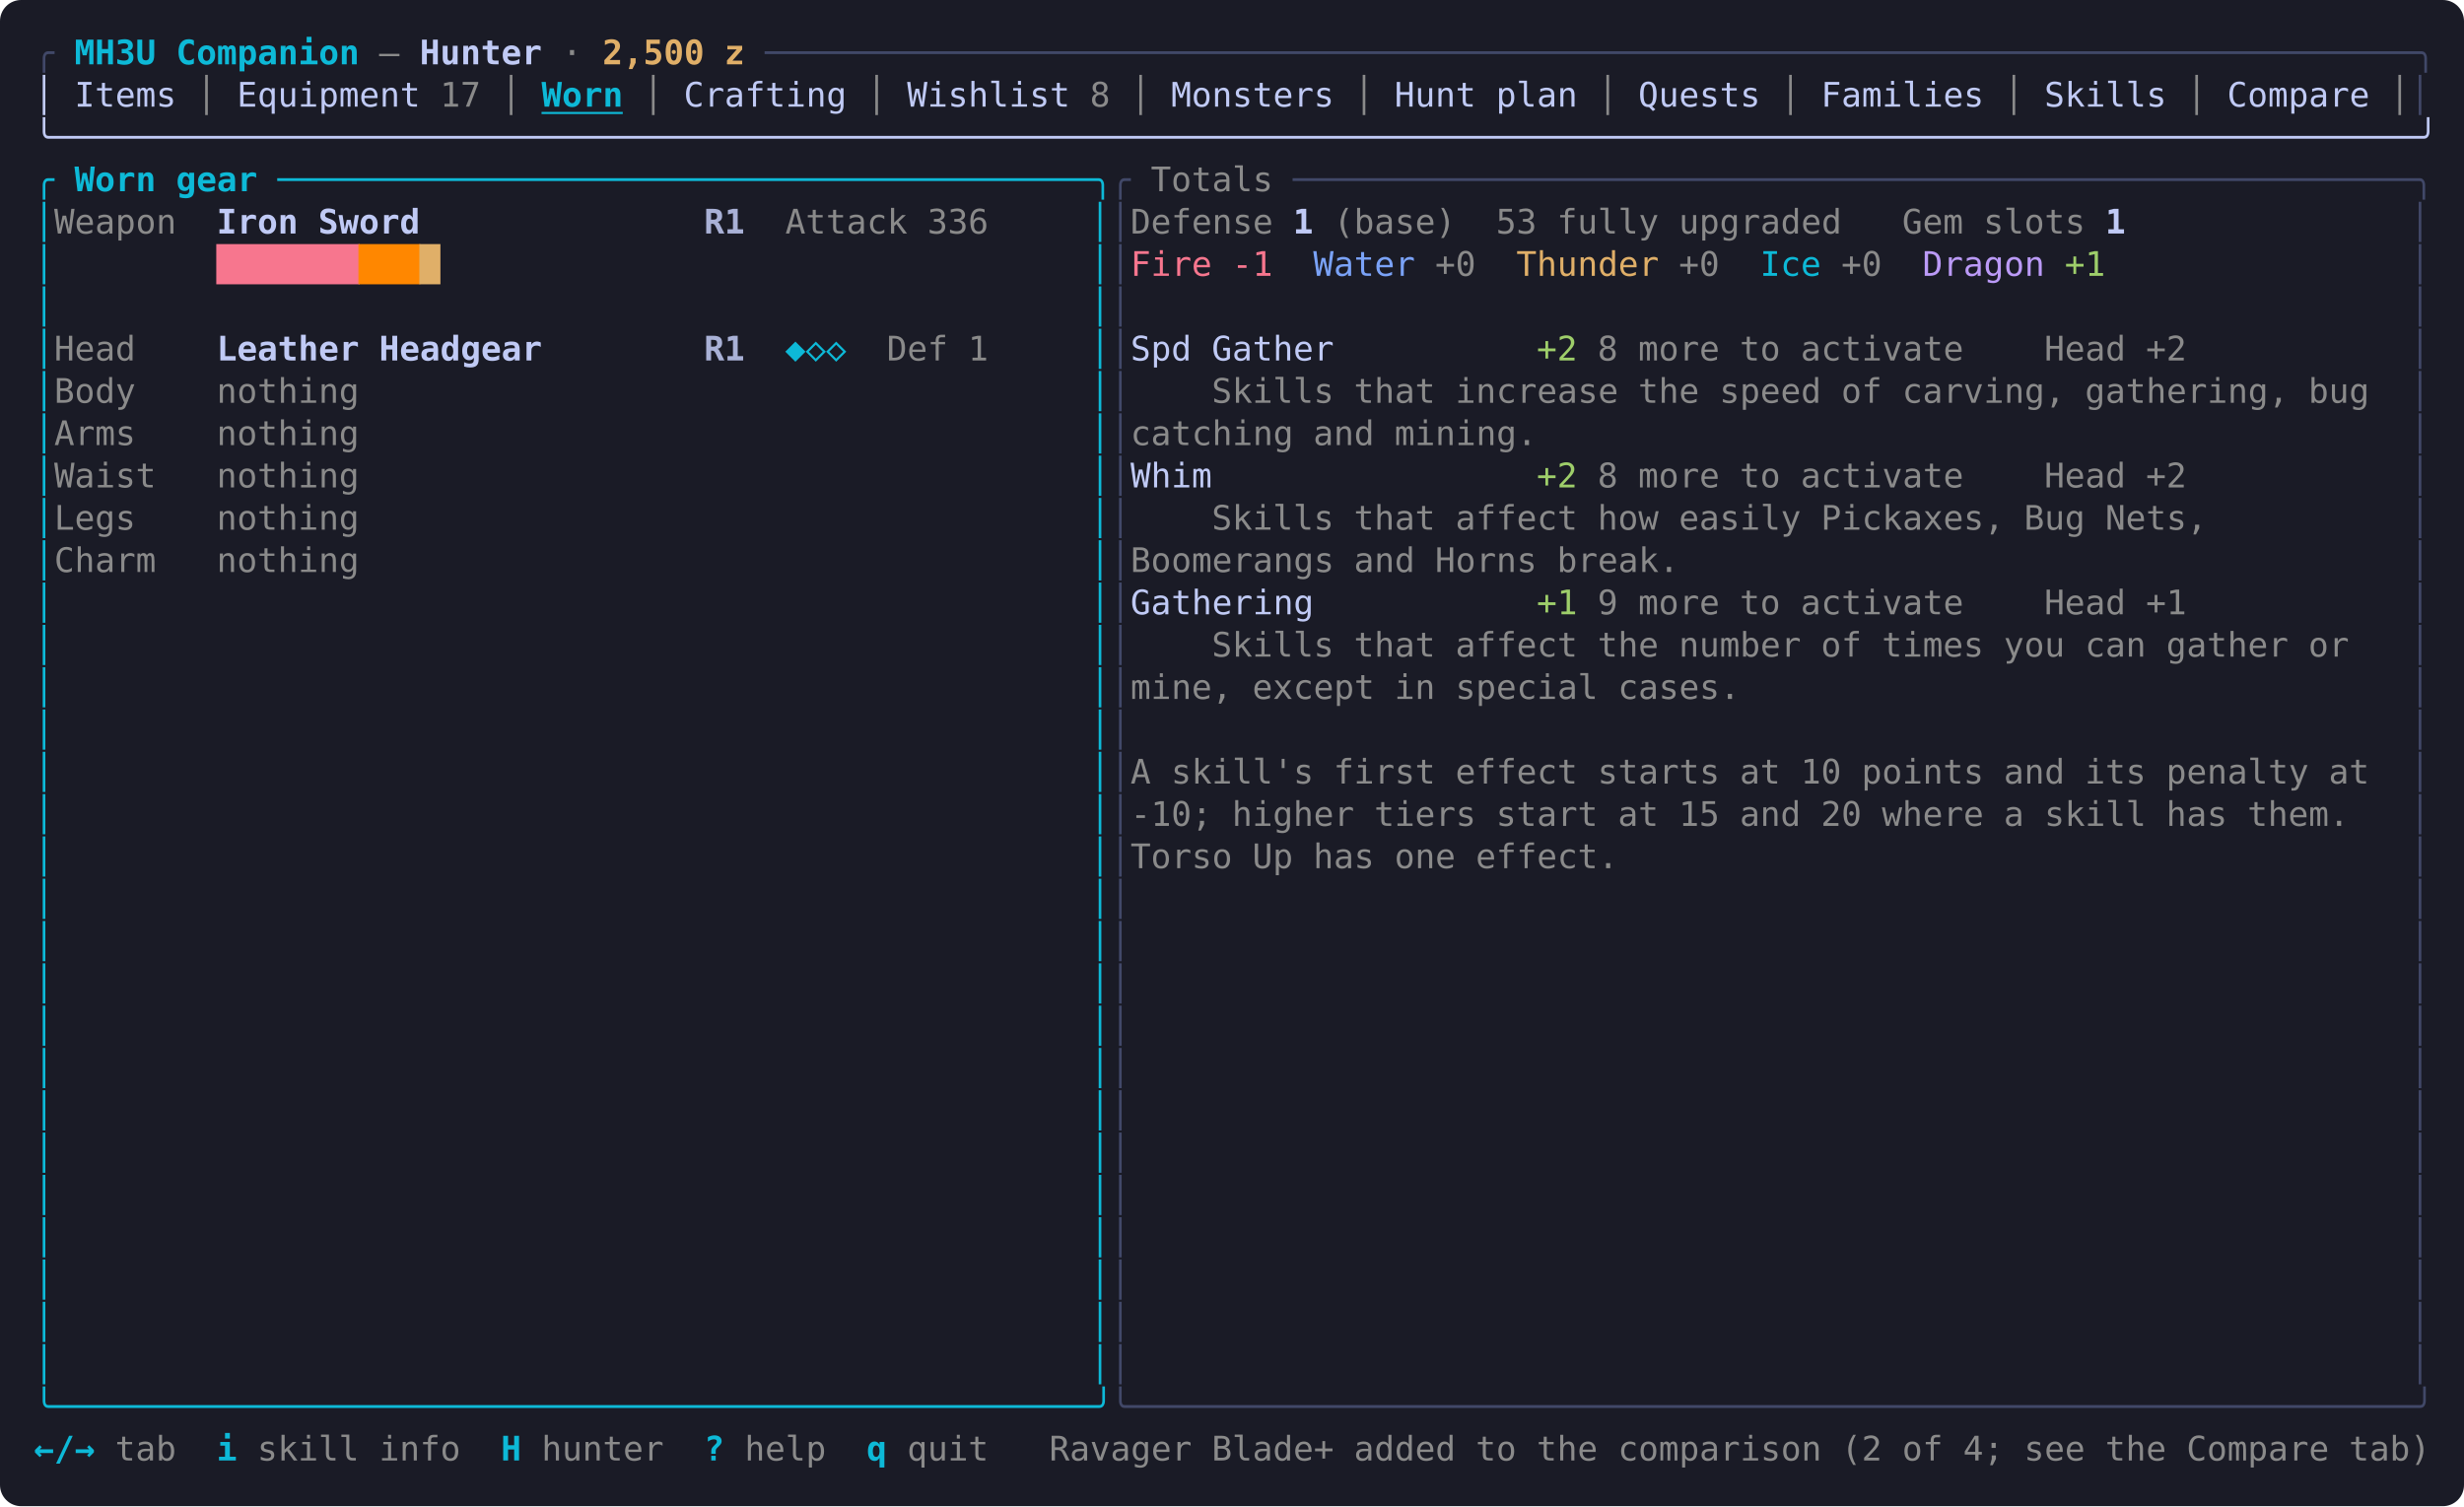
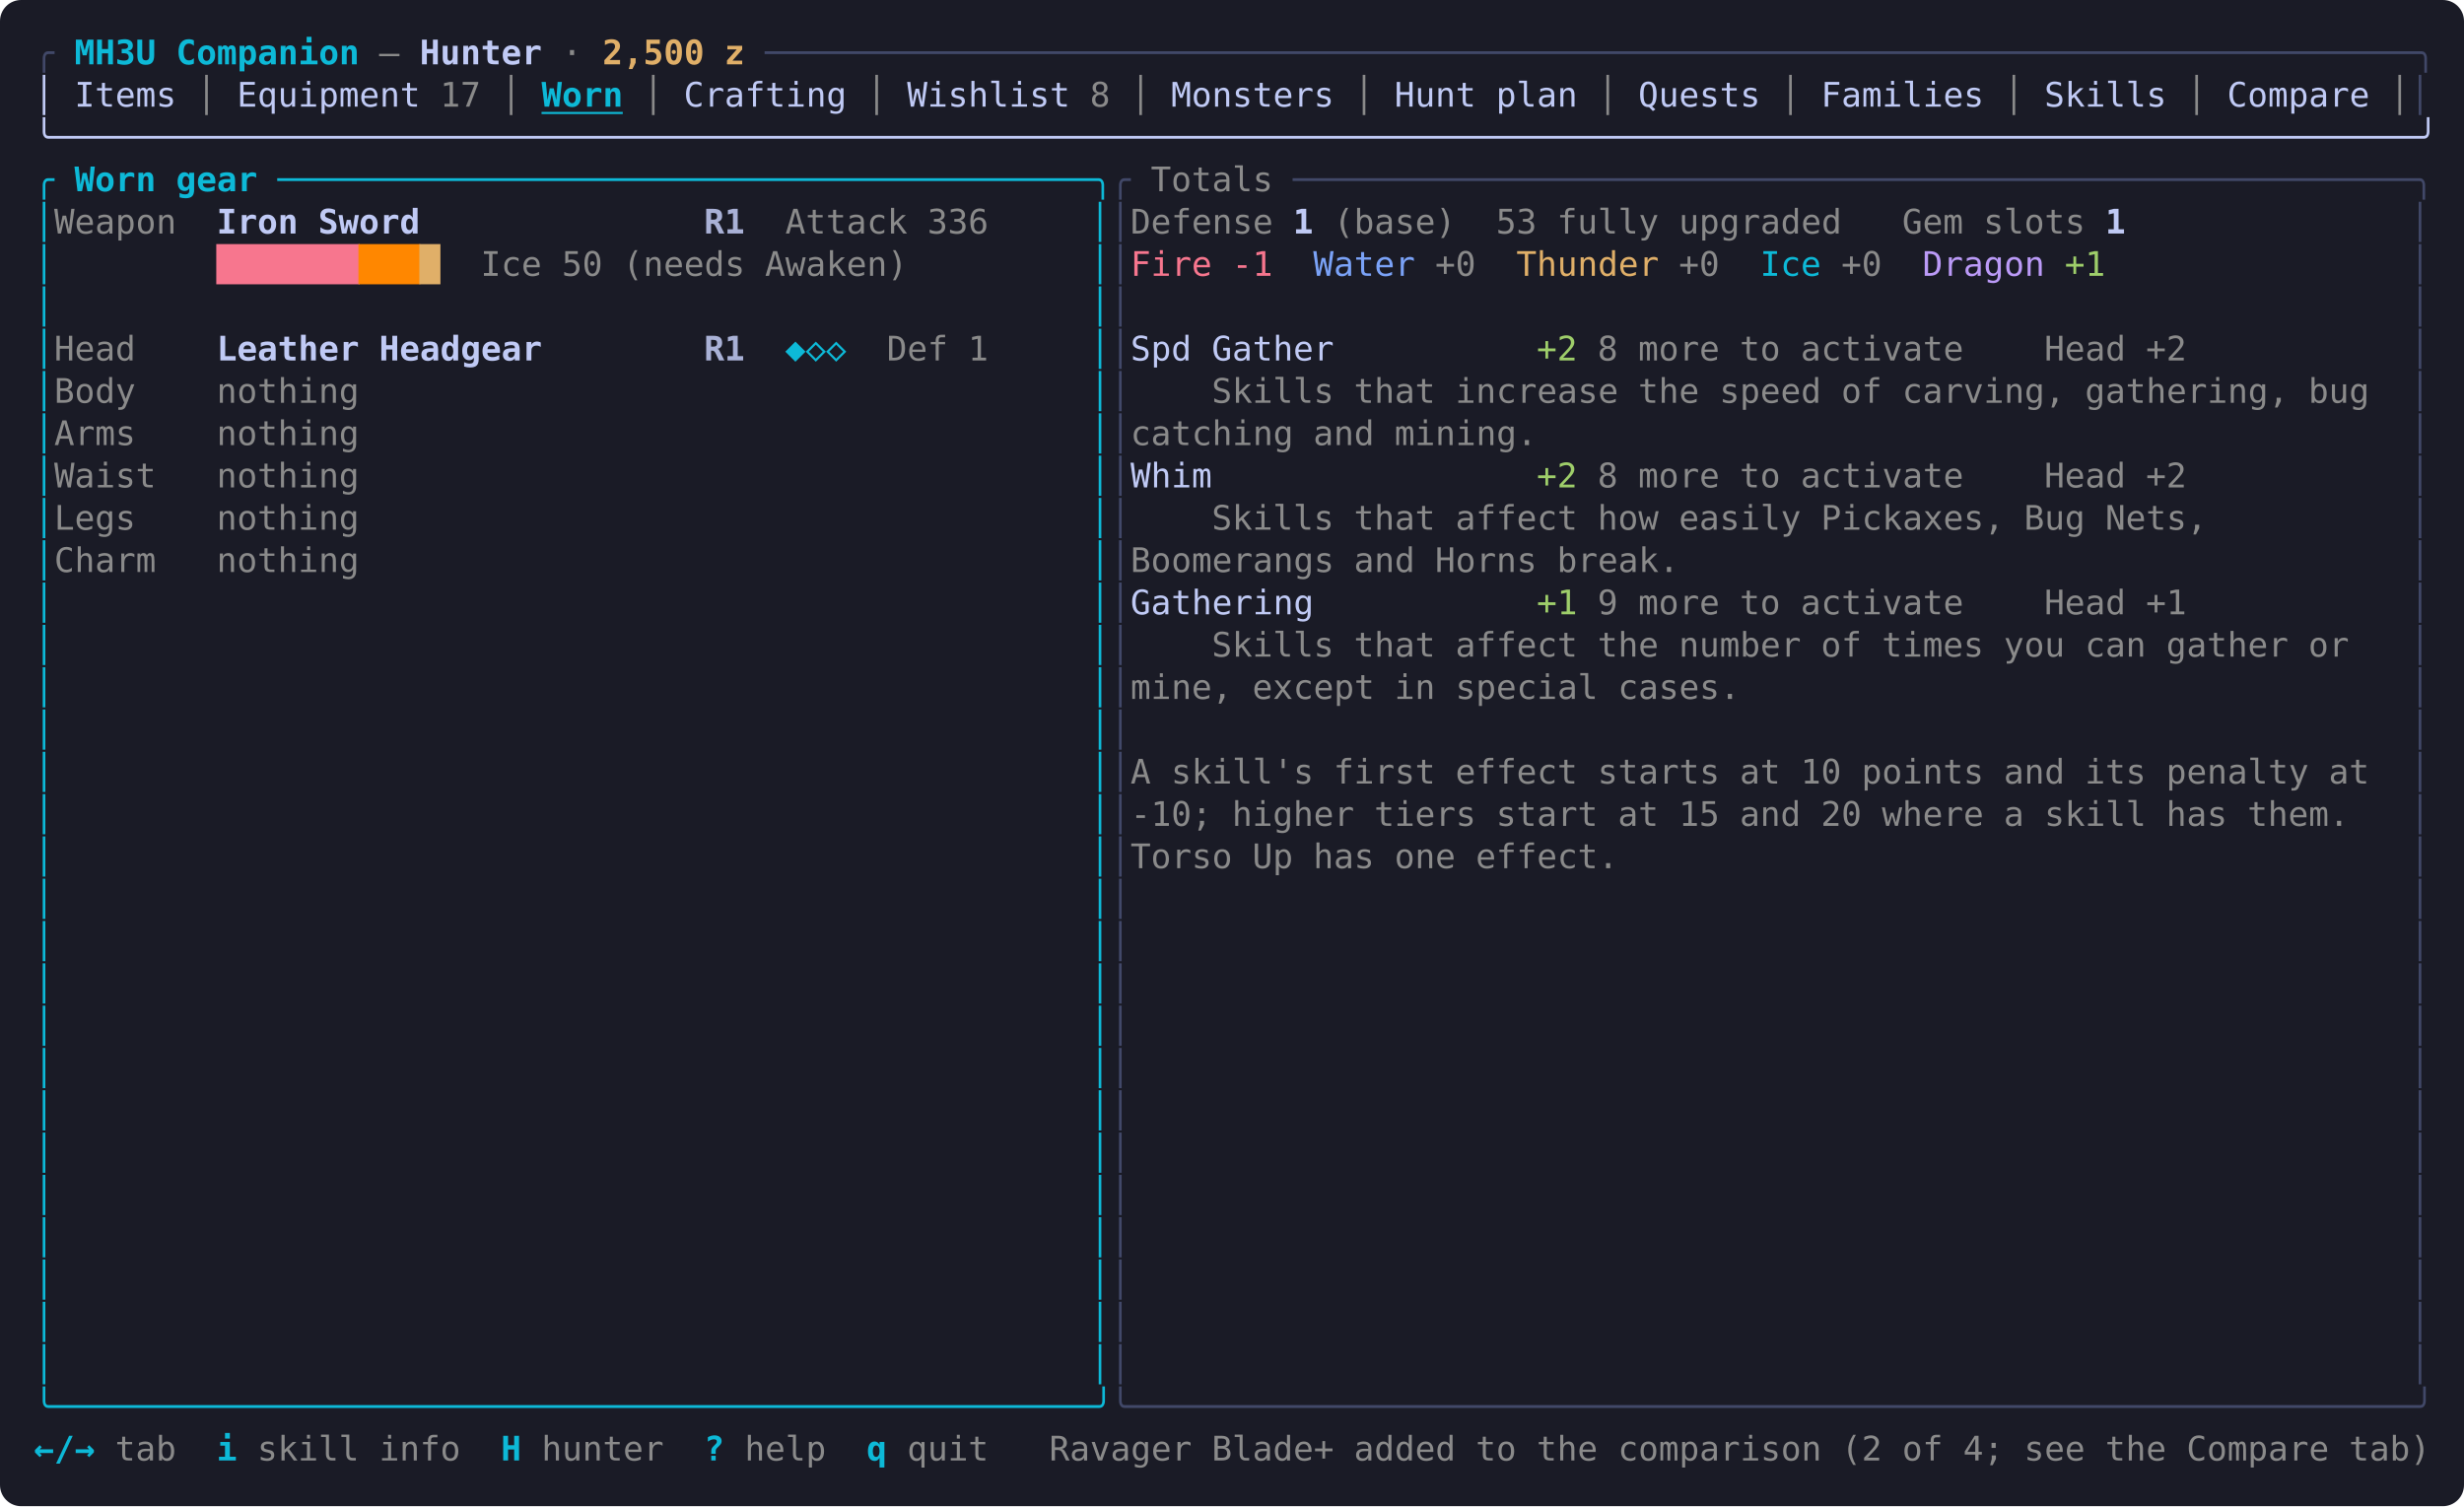
<svg xmlns="http://www.w3.org/2000/svg" width="1164.8" height="712" viewBox="0 0 1164.8 712" role="img">
  <rect width="100%" height="100%" rx="10" fill="#1a1b26" />
  <g font-family="'JetBrains Mono','JetBrainsMono Nerd Font','DejaVu Sans Mono',Menlo,Consolas,monospace" font-size="16">
    <text x="16.0" y="30.4" textLength="9.6" lengthAdjust="spacing" fill="#414868">╭</text>
    <text x="35.2" y="30.4" textLength="38.4" lengthAdjust="spacing" fill="#0db9d7" font-weight="bold">MH3U</text>
    <text x="83.2" y="30.4" textLength="86.4" lengthAdjust="spacing" fill="#0db9d7" font-weight="bold">Companion</text>
    <text x="179.2" y="30.4" textLength="9.6" lengthAdjust="spacing" fill="#8a8a8a">—</text>
    <text x="198.4" y="30.4" textLength="57.6" lengthAdjust="spacing" fill="#c0caf5" font-weight="bold">Hunter</text>
    <text x="265.6" y="30.4" textLength="9.6" lengthAdjust="spacing" fill="#8a8a8a">·</text>
    <text x="284.8" y="30.4" textLength="48.0" lengthAdjust="spacing" fill="#e0af68" font-weight="bold">2,500</text>
    <text x="342.4" y="30.4" textLength="9.6" lengthAdjust="spacing" fill="#e0af68" font-weight="bold">z</text>
    <text x="361.6" y="30.4" textLength="787.2" lengthAdjust="spacing" fill="#414868">─────────────────────────────────────────────────────────────────────────────────╮</text>
    <text x="16.0" y="50.4" textLength="9.6" lengthAdjust="spacing" fill="#c0caf5">│</text>
    <text x="35.2" y="50.4" textLength="48.0" lengthAdjust="spacing" fill="#c0caf5">Items</text>
    <text x="92.8" y="50.4" textLength="9.6" lengthAdjust="spacing" fill="#8a8a8a">│</text>
    <text x="112.0" y="50.4" textLength="86.4" lengthAdjust="spacing" fill="#c0caf5">Equipment</text>
    <text x="208.0" y="50.4" textLength="19.2" lengthAdjust="spacing" fill="#8a8a8a">17</text>
    <text x="236.8" y="50.4" textLength="9.6" lengthAdjust="spacing" fill="#8a8a8a">│</text>
    <text x="256.0" y="50.4" textLength="38.4" lengthAdjust="spacing" fill="#0db9d7" font-weight="bold">Worn</text>
    <line x1="256.0" y1="53.4" x2="294.4" y2="53.4" stroke="#0db9d7" stroke-width="1" />
    <text x="304.0" y="50.4" textLength="9.6" lengthAdjust="spacing" fill="#8a8a8a">│</text>
    <text x="323.2" y="50.4" textLength="76.8" lengthAdjust="spacing" fill="#c0caf5">Crafting</text>
    <text x="409.6" y="50.4" textLength="9.6" lengthAdjust="spacing" fill="#8a8a8a">│</text>
    <text x="428.8" y="50.4" textLength="76.8" lengthAdjust="spacing" fill="#c0caf5">Wishlist</text>
    <text x="515.2" y="50.4" textLength="9.6" lengthAdjust="spacing" fill="#8a8a8a">8</text>
    <text x="534.4" y="50.4" textLength="9.6" lengthAdjust="spacing" fill="#8a8a8a">│</text>
    <text x="553.6" y="50.4" textLength="76.8" lengthAdjust="spacing" fill="#c0caf5">Monsters</text>
    <text x="640.0" y="50.4" textLength="9.6" lengthAdjust="spacing" fill="#8a8a8a">│</text>
    <text x="659.2" y="50.4" textLength="38.4" lengthAdjust="spacing" fill="#c0caf5">Hunt</text>
    <text x="707.2" y="50.4" textLength="38.4" lengthAdjust="spacing" fill="#c0caf5">plan</text>
    <text x="755.2" y="50.4" textLength="9.6" lengthAdjust="spacing" fill="#8a8a8a">│</text>
    <text x="774.4" y="50.4" textLength="57.6" lengthAdjust="spacing" fill="#c0caf5">Quests</text>
    <text x="841.6" y="50.4" textLength="9.6" lengthAdjust="spacing" fill="#8a8a8a">│</text>
    <text x="860.8" y="50.4" textLength="76.8" lengthAdjust="spacing" fill="#c0caf5">Families</text>
    <text x="947.2" y="50.4" textLength="9.6" lengthAdjust="spacing" fill="#8a8a8a">│</text>
    <text x="966.4" y="50.4" textLength="57.6" lengthAdjust="spacing" fill="#c0caf5">Skills</text>
    <text x="1033.6" y="50.4" textLength="9.6" lengthAdjust="spacing" fill="#8a8a8a">│</text>
    <text x="1052.8" y="50.4" textLength="67.2" lengthAdjust="spacing" fill="#c0caf5">Compare</text>
    <text x="1129.6" y="50.4" textLength="9.6" lengthAdjust="spacing" fill="#8a8a8a">│</text>
    <text x="1139.2" y="50.4" textLength="9.6" lengthAdjust="spacing" fill="#414868">│</text>
    <text x="16.0" y="70.4" textLength="1132.8" lengthAdjust="spacing" fill="#c0caf5">╰────────────────────────────────────────────────────────────────────────────────────────────────────────────────────╯</text>
    <text x="16.0" y="90.4" textLength="9.6" lengthAdjust="spacing" fill="#0db9d7">╭</text>
    <text x="35.2" y="90.4" textLength="38.4" lengthAdjust="spacing" fill="#0db9d7" font-weight="bold">Worn</text>
    <text x="83.2" y="90.4" textLength="38.4" lengthAdjust="spacing" fill="#0db9d7" font-weight="bold">gear</text>
    <text x="131.2" y="90.4" textLength="393.6" lengthAdjust="spacing" fill="#0db9d7">────────────────────────────────────────╮</text>
    <text x="524.8" y="90.4" textLength="9.6" lengthAdjust="spacing" fill="#414868">╭</text>
    <text x="544.0" y="90.4" textLength="57.6" lengthAdjust="spacing" fill="#8a8a8a">Totals</text>
    <text x="611.2" y="90.4" textLength="537.6" lengthAdjust="spacing" fill="#414868">───────────────────────────────────────────────────────╮</text>
    <text x="16.0" y="110.4" textLength="9.6" lengthAdjust="spacing" fill="#0db9d7">│</text>
    <text x="25.6" y="110.4" textLength="57.6" lengthAdjust="spacing" fill="#8a8a8a">Weapon</text>
    <text x="102.4" y="110.4" textLength="38.4" lengthAdjust="spacing" fill="#c0caf5" font-weight="bold">Iron</text>
    <text x="150.4" y="110.4" textLength="48.0" lengthAdjust="spacing" fill="#c0caf5" font-weight="bold">Sword</text>
    <text x="332.8" y="110.4" textLength="19.2" lengthAdjust="spacing" fill="#a9b1d6" font-weight="bold">R1</text>
    <text x="371.2" y="110.4" textLength="57.6" lengthAdjust="spacing" fill="#8a8a8a">Attack</text>
    <text x="438.4" y="110.4" textLength="28.8" lengthAdjust="spacing" fill="#8a8a8a">336</text>
    <text x="515.2" y="110.4" textLength="9.6" lengthAdjust="spacing" fill="#0db9d7">│</text>
    <text x="524.8" y="110.4" textLength="9.6" lengthAdjust="spacing" fill="#414868">│</text>
    <text x="534.4" y="110.4" textLength="67.2" lengthAdjust="spacing" fill="#8a8a8a">Defense</text>
    <text x="611.2" y="110.4" textLength="9.6" lengthAdjust="spacing" fill="#c0caf5" font-weight="bold">1</text>
    <text x="630.4" y="110.4" textLength="57.6" lengthAdjust="spacing" fill="#8a8a8a">(base)</text>
    <text x="707.2" y="110.4" textLength="19.2" lengthAdjust="spacing" fill="#8a8a8a">53</text>
    <text x="736.0" y="110.4" textLength="48.0" lengthAdjust="spacing" fill="#8a8a8a">fully</text>
    <text x="793.6" y="110.4" textLength="76.8" lengthAdjust="spacing" fill="#8a8a8a">upgraded</text>
    <text x="899.2" y="110.4" textLength="28.8" lengthAdjust="spacing" fill="#8a8a8a">Gem</text>
    <text x="937.6" y="110.4" textLength="48.0" lengthAdjust="spacing" fill="#8a8a8a">slots</text>
    <text x="995.2" y="110.4" textLength="9.6" lengthAdjust="spacing" fill="#c0caf5" font-weight="bold">1</text>
    <text x="1139.2" y="110.4" textLength="9.6" lengthAdjust="spacing" fill="#414868">│</text>
    <text x="16.0" y="130.4" textLength="9.6" lengthAdjust="spacing" fill="#0db9d7">│</text>
    <text x="102.4" y="130.4" textLength="67.2" lengthAdjust="spacing" fill="#f7768e">███████</text>
    <text x="169.6" y="130.4" textLength="28.8" lengthAdjust="spacing" fill="#ff8700">███</text>
    <text x="198.4" y="130.4" textLength="9.6" lengthAdjust="spacing" fill="#e0af68">█</text>
+     <text x="227.2" y="130.4" textLength="28.8" lengthAdjust="spacing" fill="#8a8a8a">Ice</text>
+     <text x="265.6" y="130.4" textLength="19.2" lengthAdjust="spacing" fill="#8a8a8a">50</text>
+     <text x="294.4" y="130.4" textLength="57.6" lengthAdjust="spacing" fill="#8a8a8a">(needs</text>
+     <text x="361.6" y="130.4" textLength="67.2" lengthAdjust="spacing" fill="#8a8a8a">Awaken)</text>
    <text x="515.2" y="130.4" textLength="9.6" lengthAdjust="spacing" fill="#0db9d7">│</text>
    <text x="524.8" y="130.4" textLength="9.6" lengthAdjust="spacing" fill="#414868">│</text>
    <text x="534.4" y="130.4" textLength="38.4" lengthAdjust="spacing" fill="#f7768e">Fire</text>
    <text x="582.4" y="130.4" textLength="19.2" lengthAdjust="spacing" fill="#f7768e">-1</text>
    <text x="620.8" y="130.4" textLength="48.0" lengthAdjust="spacing" fill="#7aa2f7">Water</text>
    <text x="678.4" y="130.4" textLength="19.2" lengthAdjust="spacing" fill="#8a8a8a">+0</text>
    <text x="716.8" y="130.4" textLength="67.2" lengthAdjust="spacing" fill="#e0af68">Thunder</text>
    <text x="793.6" y="130.4" textLength="19.2" lengthAdjust="spacing" fill="#8a8a8a">+0</text>
    <text x="832.0" y="130.4" textLength="28.8" lengthAdjust="spacing" fill="#0db9d7">Ice</text>
    <text x="870.4" y="130.4" textLength="19.2" lengthAdjust="spacing" fill="#8a8a8a">+0</text>
    <text x="908.8" y="130.4" textLength="57.6" lengthAdjust="spacing" fill="#bb9af7">Dragon</text>
    <text x="976.0" y="130.4" textLength="19.2" lengthAdjust="spacing" fill="#9ece6a">+1</text>
    <text x="1139.2" y="130.4" textLength="9.6" lengthAdjust="spacing" fill="#414868">│</text>
    <text x="16.0" y="150.4" textLength="9.6" lengthAdjust="spacing" fill="#0db9d7">│</text>
    <text x="515.2" y="150.4" textLength="9.6" lengthAdjust="spacing" fill="#0db9d7">│</text>
    <text x="524.8" y="150.4" textLength="9.6" lengthAdjust="spacing" fill="#414868">│</text>
    <text x="1139.2" y="150.4" textLength="9.6" lengthAdjust="spacing" fill="#414868">│</text>
    <text x="16.0" y="170.4" textLength="9.6" lengthAdjust="spacing" fill="#0db9d7">│</text>
    <text x="25.6" y="170.4" textLength="38.4" lengthAdjust="spacing" fill="#8a8a8a">Head</text>
    <text x="102.4" y="170.4" textLength="67.2" lengthAdjust="spacing" fill="#c0caf5" font-weight="bold">Leather</text>
    <text x="179.2" y="170.4" textLength="76.8" lengthAdjust="spacing" fill="#c0caf5" font-weight="bold">Headgear</text>
    <text x="332.8" y="170.4" textLength="19.2" lengthAdjust="spacing" fill="#a9b1d6" font-weight="bold">R1</text>
    <text x="371.2" y="170.4" textLength="28.8" lengthAdjust="spacing" fill="#0db9d7">◆◇◇</text>
    <text x="419.2" y="170.4" textLength="28.8" lengthAdjust="spacing" fill="#8a8a8a">Def</text>
    <text x="457.6" y="170.4" textLength="9.6" lengthAdjust="spacing" fill="#8a8a8a">1</text>
    <text x="515.2" y="170.4" textLength="9.6" lengthAdjust="spacing" fill="#0db9d7">│</text>
    <text x="524.8" y="170.4" textLength="9.6" lengthAdjust="spacing" fill="#414868">│</text>
    <text x="534.4" y="170.4" textLength="28.8" lengthAdjust="spacing" fill="#c0caf5">Spd</text>
    <text x="572.8" y="170.4" textLength="57.6" lengthAdjust="spacing" fill="#c0caf5">Gather</text>
    <text x="726.4" y="170.4" textLength="19.2" lengthAdjust="spacing" fill="#9ece6a">+2</text>
    <text x="755.2" y="170.4" textLength="9.6" lengthAdjust="spacing" fill="#8a8a8a">8</text>
    <text x="774.4" y="170.4" textLength="38.4" lengthAdjust="spacing" fill="#8a8a8a">more</text>
    <text x="822.4" y="170.4" textLength="19.2" lengthAdjust="spacing" fill="#8a8a8a">to</text>
    <text x="851.2" y="170.4" textLength="76.8" lengthAdjust="spacing" fill="#8a8a8a">activate</text>
    <text x="966.4" y="170.4" textLength="38.4" lengthAdjust="spacing" fill="#8a8a8a">Head</text>
    <text x="1014.4" y="170.4" textLength="19.2" lengthAdjust="spacing" fill="#8a8a8a">+2</text>
    <text x="1139.2" y="170.4" textLength="9.6" lengthAdjust="spacing" fill="#414868">│</text>
    <text x="16.0" y="190.4" textLength="9.6" lengthAdjust="spacing" fill="#0db9d7">│</text>
    <text x="25.6" y="190.4" textLength="38.4" lengthAdjust="spacing" fill="#8a8a8a">Body</text>
    <text x="102.4" y="190.4" textLength="67.2" lengthAdjust="spacing" fill="#8a8a8a">nothing</text>
    <text x="515.2" y="190.4" textLength="9.6" lengthAdjust="spacing" fill="#0db9d7">│</text>
    <text x="524.8" y="190.4" textLength="9.6" lengthAdjust="spacing" fill="#414868">│</text>
    <text x="572.8" y="190.4" textLength="57.6" lengthAdjust="spacing" fill="#8a8a8a">Skills</text>
    <text x="640.0" y="190.4" textLength="38.4" lengthAdjust="spacing" fill="#8a8a8a">that</text>
    <text x="688.0" y="190.4" textLength="76.8" lengthAdjust="spacing" fill="#8a8a8a">increase</text>
    <text x="774.4" y="190.4" textLength="28.8" lengthAdjust="spacing" fill="#8a8a8a">the</text>
    <text x="812.8" y="190.4" textLength="48.0" lengthAdjust="spacing" fill="#8a8a8a">speed</text>
    <text x="870.4" y="190.4" textLength="19.2" lengthAdjust="spacing" fill="#8a8a8a">of</text>
    <text x="899.2" y="190.4" textLength="76.8" lengthAdjust="spacing" fill="#8a8a8a">carving,</text>
    <text x="985.6" y="190.4" textLength="96.0" lengthAdjust="spacing" fill="#8a8a8a">gathering,</text>
    <text x="1091.2" y="190.4" textLength="28.8" lengthAdjust="spacing" fill="#8a8a8a">bug</text>
    <text x="1139.2" y="190.4" textLength="9.6" lengthAdjust="spacing" fill="#414868">│</text>
    <text x="16.0" y="210.4" textLength="9.6" lengthAdjust="spacing" fill="#0db9d7">│</text>
    <text x="25.6" y="210.4" textLength="38.4" lengthAdjust="spacing" fill="#8a8a8a">Arms</text>
    <text x="102.4" y="210.4" textLength="67.2" lengthAdjust="spacing" fill="#8a8a8a">nothing</text>
    <text x="515.2" y="210.4" textLength="9.6" lengthAdjust="spacing" fill="#0db9d7">│</text>
    <text x="524.8" y="210.4" textLength="9.6" lengthAdjust="spacing" fill="#414868">│</text>
    <text x="534.4" y="210.4" textLength="76.8" lengthAdjust="spacing" fill="#8a8a8a">catching</text>
    <text x="620.8" y="210.4" textLength="28.8" lengthAdjust="spacing" fill="#8a8a8a">and</text>
    <text x="659.2" y="210.4" textLength="67.2" lengthAdjust="spacing" fill="#8a8a8a">mining.</text>
    <text x="1139.2" y="210.4" textLength="9.6" lengthAdjust="spacing" fill="#414868">│</text>
    <text x="16.0" y="230.4" textLength="9.6" lengthAdjust="spacing" fill="#0db9d7">│</text>
    <text x="25.6" y="230.4" textLength="48.0" lengthAdjust="spacing" fill="#8a8a8a">Waist</text>
    <text x="102.4" y="230.4" textLength="67.2" lengthAdjust="spacing" fill="#8a8a8a">nothing</text>
    <text x="515.2" y="230.4" textLength="9.6" lengthAdjust="spacing" fill="#0db9d7">│</text>
    <text x="524.8" y="230.4" textLength="9.6" lengthAdjust="spacing" fill="#414868">│</text>
    <text x="534.4" y="230.4" textLength="38.4" lengthAdjust="spacing" fill="#c0caf5">Whim</text>
    <text x="726.4" y="230.4" textLength="19.2" lengthAdjust="spacing" fill="#9ece6a">+2</text>
    <text x="755.2" y="230.4" textLength="9.6" lengthAdjust="spacing" fill="#8a8a8a">8</text>
    <text x="774.4" y="230.4" textLength="38.4" lengthAdjust="spacing" fill="#8a8a8a">more</text>
    <text x="822.4" y="230.4" textLength="19.2" lengthAdjust="spacing" fill="#8a8a8a">to</text>
    <text x="851.2" y="230.4" textLength="76.8" lengthAdjust="spacing" fill="#8a8a8a">activate</text>
    <text x="966.4" y="230.4" textLength="38.4" lengthAdjust="spacing" fill="#8a8a8a">Head</text>
    <text x="1014.4" y="230.4" textLength="19.2" lengthAdjust="spacing" fill="#8a8a8a">+2</text>
    <text x="1139.2" y="230.4" textLength="9.6" lengthAdjust="spacing" fill="#414868">│</text>
    <text x="16.0" y="250.4" textLength="9.6" lengthAdjust="spacing" fill="#0db9d7">│</text>
    <text x="25.6" y="250.4" textLength="38.4" lengthAdjust="spacing" fill="#8a8a8a">Legs</text>
    <text x="102.4" y="250.4" textLength="67.2" lengthAdjust="spacing" fill="#8a8a8a">nothing</text>
    <text x="515.2" y="250.4" textLength="9.6" lengthAdjust="spacing" fill="#0db9d7">│</text>
    <text x="524.8" y="250.4" textLength="9.6" lengthAdjust="spacing" fill="#414868">│</text>
    <text x="572.8" y="250.4" textLength="57.6" lengthAdjust="spacing" fill="#8a8a8a">Skills</text>
    <text x="640.0" y="250.4" textLength="38.4" lengthAdjust="spacing" fill="#8a8a8a">that</text>
    <text x="688.0" y="250.4" textLength="57.6" lengthAdjust="spacing" fill="#8a8a8a">affect</text>
    <text x="755.2" y="250.4" textLength="28.8" lengthAdjust="spacing" fill="#8a8a8a">how</text>
    <text x="793.6" y="250.4" textLength="57.6" lengthAdjust="spacing" fill="#8a8a8a">easily</text>
    <text x="860.8" y="250.4" textLength="86.4" lengthAdjust="spacing" fill="#8a8a8a">Pickaxes,</text>
    <text x="956.8" y="250.4" textLength="28.8" lengthAdjust="spacing" fill="#8a8a8a">Bug</text>
    <text x="995.2" y="250.4" textLength="48.0" lengthAdjust="spacing" fill="#8a8a8a">Nets,</text>
    <text x="1139.2" y="250.4" textLength="9.6" lengthAdjust="spacing" fill="#414868">│</text>
    <text x="16.0" y="270.4" textLength="9.6" lengthAdjust="spacing" fill="#0db9d7">│</text>
    <text x="25.6" y="270.4" textLength="48.0" lengthAdjust="spacing" fill="#8a8a8a">Charm</text>
    <text x="102.4" y="270.4" textLength="67.2" lengthAdjust="spacing" fill="#8a8a8a">nothing</text>
    <text x="515.2" y="270.4" textLength="9.6" lengthAdjust="spacing" fill="#0db9d7">│</text>
    <text x="524.8" y="270.4" textLength="9.6" lengthAdjust="spacing" fill="#414868">│</text>
    <text x="534.4" y="270.4" textLength="96.0" lengthAdjust="spacing" fill="#8a8a8a">Boomerangs</text>
    <text x="640.0" y="270.4" textLength="28.8" lengthAdjust="spacing" fill="#8a8a8a">and</text>
    <text x="678.4" y="270.4" textLength="48.0" lengthAdjust="spacing" fill="#8a8a8a">Horns</text>
    <text x="736.0" y="270.4" textLength="57.6" lengthAdjust="spacing" fill="#8a8a8a">break.</text>
    <text x="1139.2" y="270.4" textLength="9.6" lengthAdjust="spacing" fill="#414868">│</text>
    <text x="16.0" y="290.4" textLength="9.6" lengthAdjust="spacing" fill="#0db9d7">│</text>
    <text x="515.2" y="290.4" textLength="9.6" lengthAdjust="spacing" fill="#0db9d7">│</text>
    <text x="524.8" y="290.4" textLength="9.6" lengthAdjust="spacing" fill="#414868">│</text>
    <text x="534.4" y="290.4" textLength="86.4" lengthAdjust="spacing" fill="#c0caf5">Gathering</text>
    <text x="726.4" y="290.4" textLength="19.2" lengthAdjust="spacing" fill="#9ece6a">+1</text>
    <text x="755.2" y="290.4" textLength="9.6" lengthAdjust="spacing" fill="#8a8a8a">9</text>
    <text x="774.4" y="290.4" textLength="38.4" lengthAdjust="spacing" fill="#8a8a8a">more</text>
    <text x="822.4" y="290.4" textLength="19.2" lengthAdjust="spacing" fill="#8a8a8a">to</text>
    <text x="851.2" y="290.4" textLength="76.8" lengthAdjust="spacing" fill="#8a8a8a">activate</text>
    <text x="966.4" y="290.4" textLength="38.4" lengthAdjust="spacing" fill="#8a8a8a">Head</text>
    <text x="1014.4" y="290.4" textLength="19.2" lengthAdjust="spacing" fill="#8a8a8a">+1</text>
    <text x="1139.2" y="290.4" textLength="9.6" lengthAdjust="spacing" fill="#414868">│</text>
    <text x="16.0" y="310.4" textLength="9.6" lengthAdjust="spacing" fill="#0db9d7">│</text>
    <text x="515.2" y="310.4" textLength="9.6" lengthAdjust="spacing" fill="#0db9d7">│</text>
    <text x="524.8" y="310.4" textLength="9.6" lengthAdjust="spacing" fill="#414868">│</text>
    <text x="572.8" y="310.4" textLength="57.6" lengthAdjust="spacing" fill="#8a8a8a">Skills</text>
    <text x="640.0" y="310.4" textLength="38.4" lengthAdjust="spacing" fill="#8a8a8a">that</text>
    <text x="688.0" y="310.4" textLength="57.6" lengthAdjust="spacing" fill="#8a8a8a">affect</text>
    <text x="755.2" y="310.4" textLength="28.8" lengthAdjust="spacing" fill="#8a8a8a">the</text>
    <text x="793.6" y="310.4" textLength="57.6" lengthAdjust="spacing" fill="#8a8a8a">number</text>
    <text x="860.8" y="310.4" textLength="19.2" lengthAdjust="spacing" fill="#8a8a8a">of</text>
    <text x="889.6" y="310.4" textLength="48.0" lengthAdjust="spacing" fill="#8a8a8a">times</text>
    <text x="947.2" y="310.4" textLength="28.8" lengthAdjust="spacing" fill="#8a8a8a">you</text>
    <text x="985.6" y="310.4" textLength="28.8" lengthAdjust="spacing" fill="#8a8a8a">can</text>
    <text x="1024.0" y="310.4" textLength="57.6" lengthAdjust="spacing" fill="#8a8a8a">gather</text>
    <text x="1091.2" y="310.4" textLength="19.2" lengthAdjust="spacing" fill="#8a8a8a">or</text>
    <text x="1139.2" y="310.4" textLength="9.6" lengthAdjust="spacing" fill="#414868">│</text>
    <text x="16.0" y="330.4" textLength="9.6" lengthAdjust="spacing" fill="#0db9d7">│</text>
    <text x="515.2" y="330.4" textLength="9.6" lengthAdjust="spacing" fill="#0db9d7">│</text>
    <text x="524.8" y="330.4" textLength="9.6" lengthAdjust="spacing" fill="#414868">│</text>
    <text x="534.4" y="330.4" textLength="48.0" lengthAdjust="spacing" fill="#8a8a8a">mine,</text>
    <text x="592.0" y="330.4" textLength="57.6" lengthAdjust="spacing" fill="#8a8a8a">except</text>
    <text x="659.2" y="330.4" textLength="19.2" lengthAdjust="spacing" fill="#8a8a8a">in</text>
    <text x="688.0" y="330.4" textLength="67.2" lengthAdjust="spacing" fill="#8a8a8a">special</text>
    <text x="764.8" y="330.4" textLength="57.6" lengthAdjust="spacing" fill="#8a8a8a">cases.</text>
    <text x="1139.2" y="330.4" textLength="9.6" lengthAdjust="spacing" fill="#414868">│</text>
    <text x="16.0" y="350.4" textLength="9.6" lengthAdjust="spacing" fill="#0db9d7">│</text>
    <text x="515.2" y="350.4" textLength="9.6" lengthAdjust="spacing" fill="#0db9d7">│</text>
    <text x="524.8" y="350.4" textLength="9.6" lengthAdjust="spacing" fill="#414868">│</text>
    <text x="1139.2" y="350.4" textLength="9.6" lengthAdjust="spacing" fill="#414868">│</text>
    <text x="16.0" y="370.4" textLength="9.6" lengthAdjust="spacing" fill="#0db9d7">│</text>
    <text x="515.2" y="370.4" textLength="9.6" lengthAdjust="spacing" fill="#0db9d7">│</text>
    <text x="524.8" y="370.4" textLength="9.6" lengthAdjust="spacing" fill="#414868">│</text>
    <text x="534.4" y="370.4" textLength="9.6" lengthAdjust="spacing" fill="#8a8a8a">A</text>
    <text x="553.6" y="370.4" textLength="67.2" lengthAdjust="spacing" fill="#8a8a8a">skill's</text>
    <text x="630.4" y="370.4" textLength="48.0" lengthAdjust="spacing" fill="#8a8a8a">first</text>
    <text x="688.0" y="370.4" textLength="57.6" lengthAdjust="spacing" fill="#8a8a8a">effect</text>
    <text x="755.2" y="370.4" textLength="57.6" lengthAdjust="spacing" fill="#8a8a8a">starts</text>
    <text x="822.4" y="370.4" textLength="19.2" lengthAdjust="spacing" fill="#8a8a8a">at</text>
    <text x="851.2" y="370.4" textLength="19.2" lengthAdjust="spacing" fill="#8a8a8a">10</text>
    <text x="880.0" y="370.4" textLength="57.6" lengthAdjust="spacing" fill="#8a8a8a">points</text>
    <text x="947.2" y="370.4" textLength="28.8" lengthAdjust="spacing" fill="#8a8a8a">and</text>
    <text x="985.6" y="370.4" textLength="28.8" lengthAdjust="spacing" fill="#8a8a8a">its</text>
    <text x="1024.0" y="370.4" textLength="67.2" lengthAdjust="spacing" fill="#8a8a8a">penalty</text>
    <text x="1100.8" y="370.4" textLength="19.2" lengthAdjust="spacing" fill="#8a8a8a">at</text>
    <text x="1139.2" y="370.4" textLength="9.6" lengthAdjust="spacing" fill="#414868">│</text>
    <text x="16.0" y="390.4" textLength="9.6" lengthAdjust="spacing" fill="#0db9d7">│</text>
    <text x="515.2" y="390.4" textLength="9.6" lengthAdjust="spacing" fill="#0db9d7">│</text>
    <text x="524.8" y="390.4" textLength="9.6" lengthAdjust="spacing" fill="#414868">│</text>
    <text x="534.4" y="390.4" textLength="38.4" lengthAdjust="spacing" fill="#8a8a8a">-10;</text>
    <text x="582.4" y="390.4" textLength="57.6" lengthAdjust="spacing" fill="#8a8a8a">higher</text>
    <text x="649.6" y="390.4" textLength="48.0" lengthAdjust="spacing" fill="#8a8a8a">tiers</text>
    <text x="707.2" y="390.4" textLength="48.0" lengthAdjust="spacing" fill="#8a8a8a">start</text>
    <text x="764.8" y="390.4" textLength="19.2" lengthAdjust="spacing" fill="#8a8a8a">at</text>
    <text x="793.6" y="390.4" textLength="19.2" lengthAdjust="spacing" fill="#8a8a8a">15</text>
    <text x="822.4" y="390.4" textLength="28.8" lengthAdjust="spacing" fill="#8a8a8a">and</text>
    <text x="860.8" y="390.4" textLength="19.2" lengthAdjust="spacing" fill="#8a8a8a">20</text>
    <text x="889.6" y="390.4" textLength="48.0" lengthAdjust="spacing" fill="#8a8a8a">where</text>
    <text x="947.2" y="390.4" textLength="9.6" lengthAdjust="spacing" fill="#8a8a8a">a</text>
    <text x="966.4" y="390.4" textLength="48.0" lengthAdjust="spacing" fill="#8a8a8a">skill</text>
    <text x="1024.0" y="390.4" textLength="28.8" lengthAdjust="spacing" fill="#8a8a8a">has</text>
    <text x="1062.4" y="390.4" textLength="48.0" lengthAdjust="spacing" fill="#8a8a8a">them.</text>
    <text x="1139.2" y="390.4" textLength="9.6" lengthAdjust="spacing" fill="#414868">│</text>
    <text x="16.0" y="410.4" textLength="9.6" lengthAdjust="spacing" fill="#0db9d7">│</text>
    <text x="515.2" y="410.4" textLength="9.6" lengthAdjust="spacing" fill="#0db9d7">│</text>
    <text x="524.8" y="410.4" textLength="9.6" lengthAdjust="spacing" fill="#414868">│</text>
    <text x="534.4" y="410.4" textLength="48.0" lengthAdjust="spacing" fill="#8a8a8a">Torso</text>
    <text x="592.0" y="410.4" textLength="19.2" lengthAdjust="spacing" fill="#8a8a8a">Up</text>
    <text x="620.8" y="410.4" textLength="28.8" lengthAdjust="spacing" fill="#8a8a8a">has</text>
    <text x="659.2" y="410.4" textLength="28.8" lengthAdjust="spacing" fill="#8a8a8a">one</text>
    <text x="697.6" y="410.4" textLength="67.2" lengthAdjust="spacing" fill="#8a8a8a">effect.</text>
    <text x="1139.2" y="410.4" textLength="9.6" lengthAdjust="spacing" fill="#414868">│</text>
    <text x="16.0" y="430.4" textLength="9.6" lengthAdjust="spacing" fill="#0db9d7">│</text>
    <text x="515.2" y="430.4" textLength="9.6" lengthAdjust="spacing" fill="#0db9d7">│</text>
    <text x="524.8" y="430.4" textLength="9.6" lengthAdjust="spacing" fill="#414868">│</text>
    <text x="1139.2" y="430.4" textLength="9.6" lengthAdjust="spacing" fill="#414868">│</text>
    <text x="16.0" y="450.4" textLength="9.6" lengthAdjust="spacing" fill="#0db9d7">│</text>
    <text x="515.2" y="450.4" textLength="9.6" lengthAdjust="spacing" fill="#0db9d7">│</text>
    <text x="524.8" y="450.4" textLength="9.6" lengthAdjust="spacing" fill="#414868">│</text>
    <text x="1139.2" y="450.4" textLength="9.6" lengthAdjust="spacing" fill="#414868">│</text>
    <text x="16.0" y="470.4" textLength="9.6" lengthAdjust="spacing" fill="#0db9d7">│</text>
    <text x="515.2" y="470.4" textLength="9.6" lengthAdjust="spacing" fill="#0db9d7">│</text>
    <text x="524.8" y="470.4" textLength="9.6" lengthAdjust="spacing" fill="#414868">│</text>
    <text x="1139.2" y="470.4" textLength="9.6" lengthAdjust="spacing" fill="#414868">│</text>
    <text x="16.0" y="490.4" textLength="9.6" lengthAdjust="spacing" fill="#0db9d7">│</text>
    <text x="515.2" y="490.4" textLength="9.6" lengthAdjust="spacing" fill="#0db9d7">│</text>
    <text x="524.8" y="490.4" textLength="9.6" lengthAdjust="spacing" fill="#414868">│</text>
    <text x="1139.2" y="490.4" textLength="9.6" lengthAdjust="spacing" fill="#414868">│</text>
    <text x="16.0" y="510.4" textLength="9.6" lengthAdjust="spacing" fill="#0db9d7">│</text>
    <text x="515.2" y="510.4" textLength="9.6" lengthAdjust="spacing" fill="#0db9d7">│</text>
    <text x="524.8" y="510.4" textLength="9.6" lengthAdjust="spacing" fill="#414868">│</text>
    <text x="1139.2" y="510.4" textLength="9.6" lengthAdjust="spacing" fill="#414868">│</text>
    <text x="16.0" y="530.4" textLength="9.6" lengthAdjust="spacing" fill="#0db9d7">│</text>
    <text x="515.2" y="530.4" textLength="9.6" lengthAdjust="spacing" fill="#0db9d7">│</text>
    <text x="524.8" y="530.4" textLength="9.6" lengthAdjust="spacing" fill="#414868">│</text>
    <text x="1139.2" y="530.4" textLength="9.6" lengthAdjust="spacing" fill="#414868">│</text>
    <text x="16.0" y="550.4" textLength="9.6" lengthAdjust="spacing" fill="#0db9d7">│</text>
    <text x="515.2" y="550.4" textLength="9.6" lengthAdjust="spacing" fill="#0db9d7">│</text>
    <text x="524.8" y="550.4" textLength="9.6" lengthAdjust="spacing" fill="#414868">│</text>
    <text x="1139.2" y="550.4" textLength="9.6" lengthAdjust="spacing" fill="#414868">│</text>
    <text x="16.0" y="570.4" textLength="9.6" lengthAdjust="spacing" fill="#0db9d7">│</text>
    <text x="515.2" y="570.4" textLength="9.6" lengthAdjust="spacing" fill="#0db9d7">│</text>
    <text x="524.8" y="570.4" textLength="9.6" lengthAdjust="spacing" fill="#414868">│</text>
    <text x="1139.2" y="570.4" textLength="9.6" lengthAdjust="spacing" fill="#414868">│</text>
    <text x="16.0" y="590.4" textLength="9.6" lengthAdjust="spacing" fill="#0db9d7">│</text>
    <text x="515.2" y="590.4" textLength="9.6" lengthAdjust="spacing" fill="#0db9d7">│</text>
    <text x="524.8" y="590.4" textLength="9.6" lengthAdjust="spacing" fill="#414868">│</text>
    <text x="1139.2" y="590.4" textLength="9.6" lengthAdjust="spacing" fill="#414868">│</text>
    <text x="16.0" y="610.4" textLength="9.6" lengthAdjust="spacing" fill="#0db9d7">│</text>
    <text x="515.2" y="610.4" textLength="9.6" lengthAdjust="spacing" fill="#0db9d7">│</text>
    <text x="524.8" y="610.4" textLength="9.6" lengthAdjust="spacing" fill="#414868">│</text>
    <text x="1139.2" y="610.4" textLength="9.6" lengthAdjust="spacing" fill="#414868">│</text>
    <text x="16.0" y="630.4" textLength="9.6" lengthAdjust="spacing" fill="#0db9d7">│</text>
    <text x="515.2" y="630.4" textLength="9.6" lengthAdjust="spacing" fill="#0db9d7">│</text>
    <text x="524.8" y="630.4" textLength="9.6" lengthAdjust="spacing" fill="#414868">│</text>
    <text x="1139.2" y="630.4" textLength="9.6" lengthAdjust="spacing" fill="#414868">│</text>
    <text x="16.0" y="650.4" textLength="9.6" lengthAdjust="spacing" fill="#0db9d7">│</text>
    <text x="515.2" y="650.4" textLength="9.6" lengthAdjust="spacing" fill="#0db9d7">│</text>
    <text x="524.8" y="650.4" textLength="9.6" lengthAdjust="spacing" fill="#414868">│</text>
    <text x="1139.2" y="650.4" textLength="9.6" lengthAdjust="spacing" fill="#414868">│</text>
    <text x="16.0" y="670.4" textLength="508.8" lengthAdjust="spacing" fill="#0db9d7">╰───────────────────────────────────────────────────╯</text>
    <text x="524.8" y="670.4" textLength="624.0" lengthAdjust="spacing" fill="#414868">╰───────────────────────────────────────────────────────────────╯</text>
    <text x="16.0" y="690.4" textLength="28.8" lengthAdjust="spacing" fill="#0db9d7" font-weight="bold">←/→</text>
    <text x="54.4" y="690.4" textLength="28.8" lengthAdjust="spacing" fill="#8a8a8a">tab</text>
    <text x="102.4" y="690.4" textLength="9.6" lengthAdjust="spacing" fill="#0db9d7" font-weight="bold">i</text>
    <text x="121.6" y="690.4" textLength="48.0" lengthAdjust="spacing" fill="#8a8a8a">skill</text>
    <text x="179.2" y="690.4" textLength="38.4" lengthAdjust="spacing" fill="#8a8a8a">info</text>
    <text x="236.8" y="690.4" textLength="9.6" lengthAdjust="spacing" fill="#0db9d7" font-weight="bold">H</text>
    <text x="256.0" y="690.4" textLength="57.6" lengthAdjust="spacing" fill="#8a8a8a">hunter</text>
    <text x="332.8" y="690.4" textLength="9.6" lengthAdjust="spacing" fill="#0db9d7" font-weight="bold">?</text>
    <text x="352.0" y="690.4" textLength="38.4" lengthAdjust="spacing" fill="#8a8a8a">help</text>
    <text x="409.6" y="690.4" textLength="9.6" lengthAdjust="spacing" fill="#0db9d7" font-weight="bold">q</text>
    <text x="428.8" y="690.4" textLength="38.4" lengthAdjust="spacing" fill="#8a8a8a">quit</text>
    <text x="496.0" y="690.4" textLength="67.2" lengthAdjust="spacing" fill="#8a8a8a">Ravager</text>
    <text x="572.8" y="690.4" textLength="57.6" lengthAdjust="spacing" fill="#8a8a8a">Blade+</text>
    <text x="640.0" y="690.4" textLength="48.0" lengthAdjust="spacing" fill="#8a8a8a">added</text>
    <text x="697.6" y="690.4" textLength="19.2" lengthAdjust="spacing" fill="#8a8a8a">to</text>
    <text x="726.4" y="690.4" textLength="28.8" lengthAdjust="spacing" fill="#8a8a8a">the</text>
    <text x="764.8" y="690.4" textLength="96.0" lengthAdjust="spacing" fill="#8a8a8a">comparison</text>
    <text x="870.4" y="690.4" textLength="19.2" lengthAdjust="spacing" fill="#8a8a8a">(2</text>
    <text x="899.2" y="690.4" textLength="19.2" lengthAdjust="spacing" fill="#8a8a8a">of</text>
    <text x="928.0" y="690.4" textLength="19.2" lengthAdjust="spacing" fill="#8a8a8a">4;</text>
    <text x="956.8" y="690.4" textLength="28.8" lengthAdjust="spacing" fill="#8a8a8a">see</text>
    <text x="995.2" y="690.4" textLength="28.8" lengthAdjust="spacing" fill="#8a8a8a">the</text>
    <text x="1033.6" y="690.4" textLength="67.2" lengthAdjust="spacing" fill="#8a8a8a">Compare</text>
    <text x="1110.4" y="690.4" textLength="38.4" lengthAdjust="spacing" fill="#8a8a8a">tab)</text>
  </g>
</svg>
